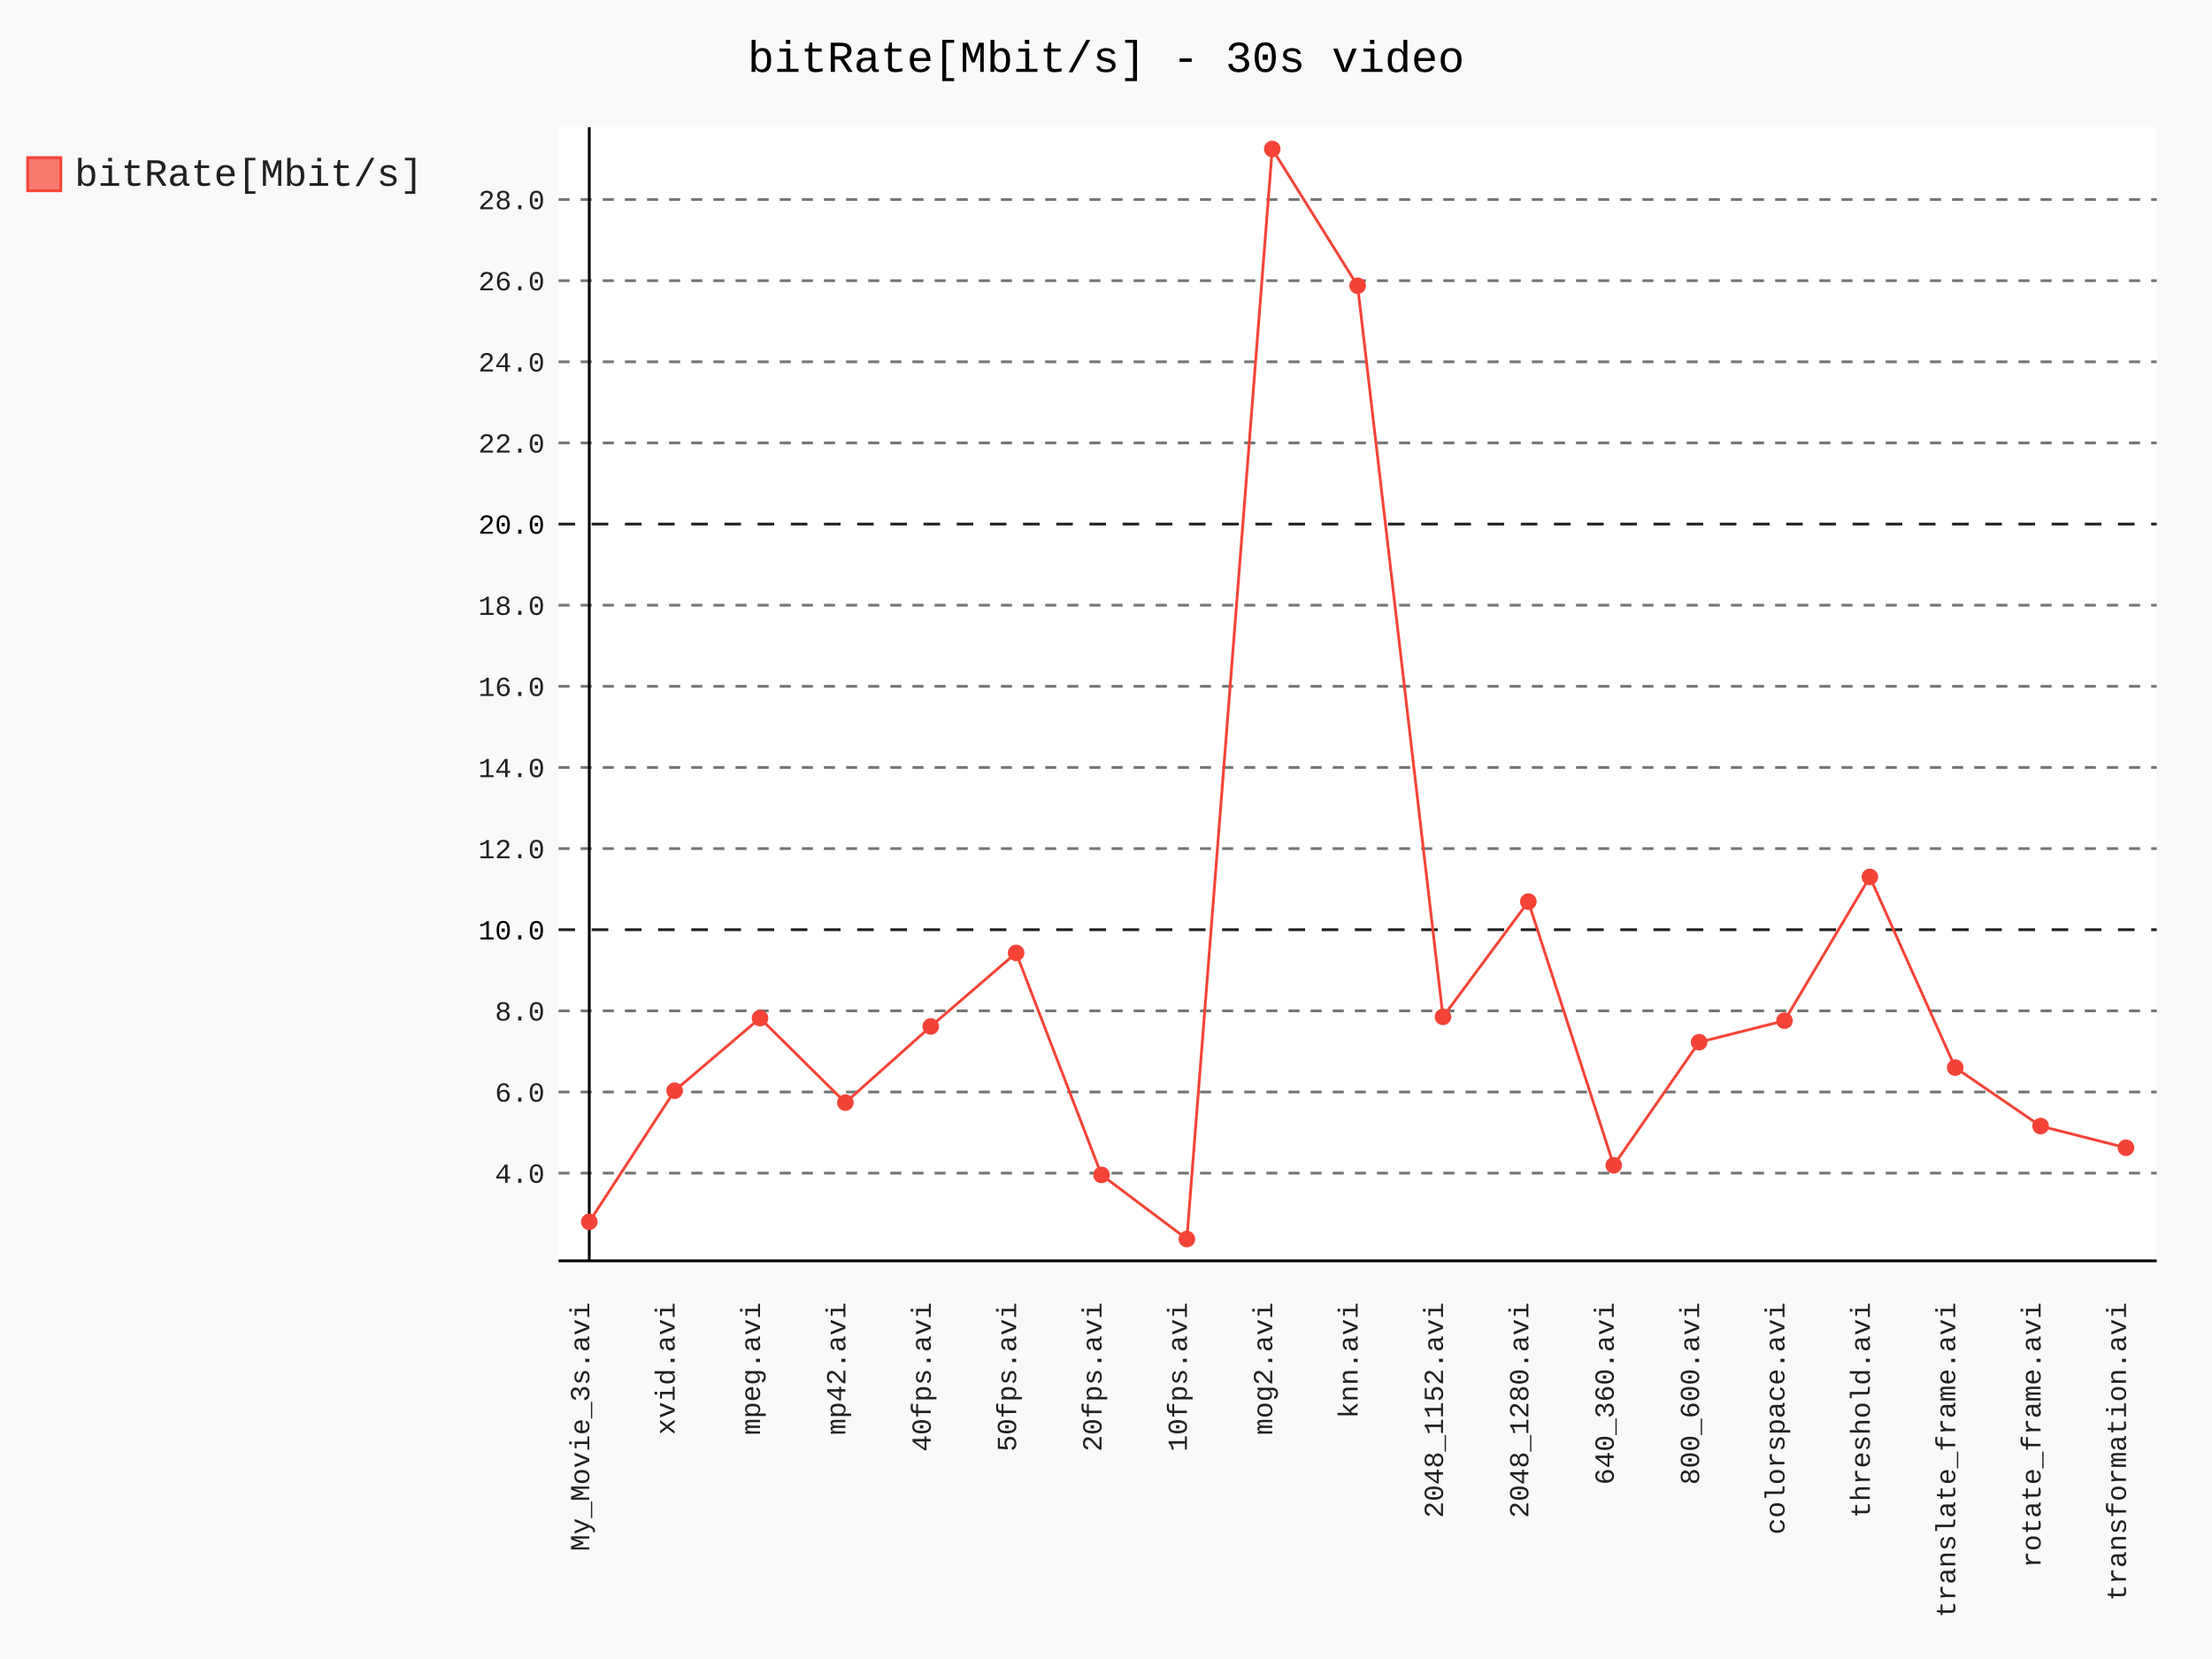
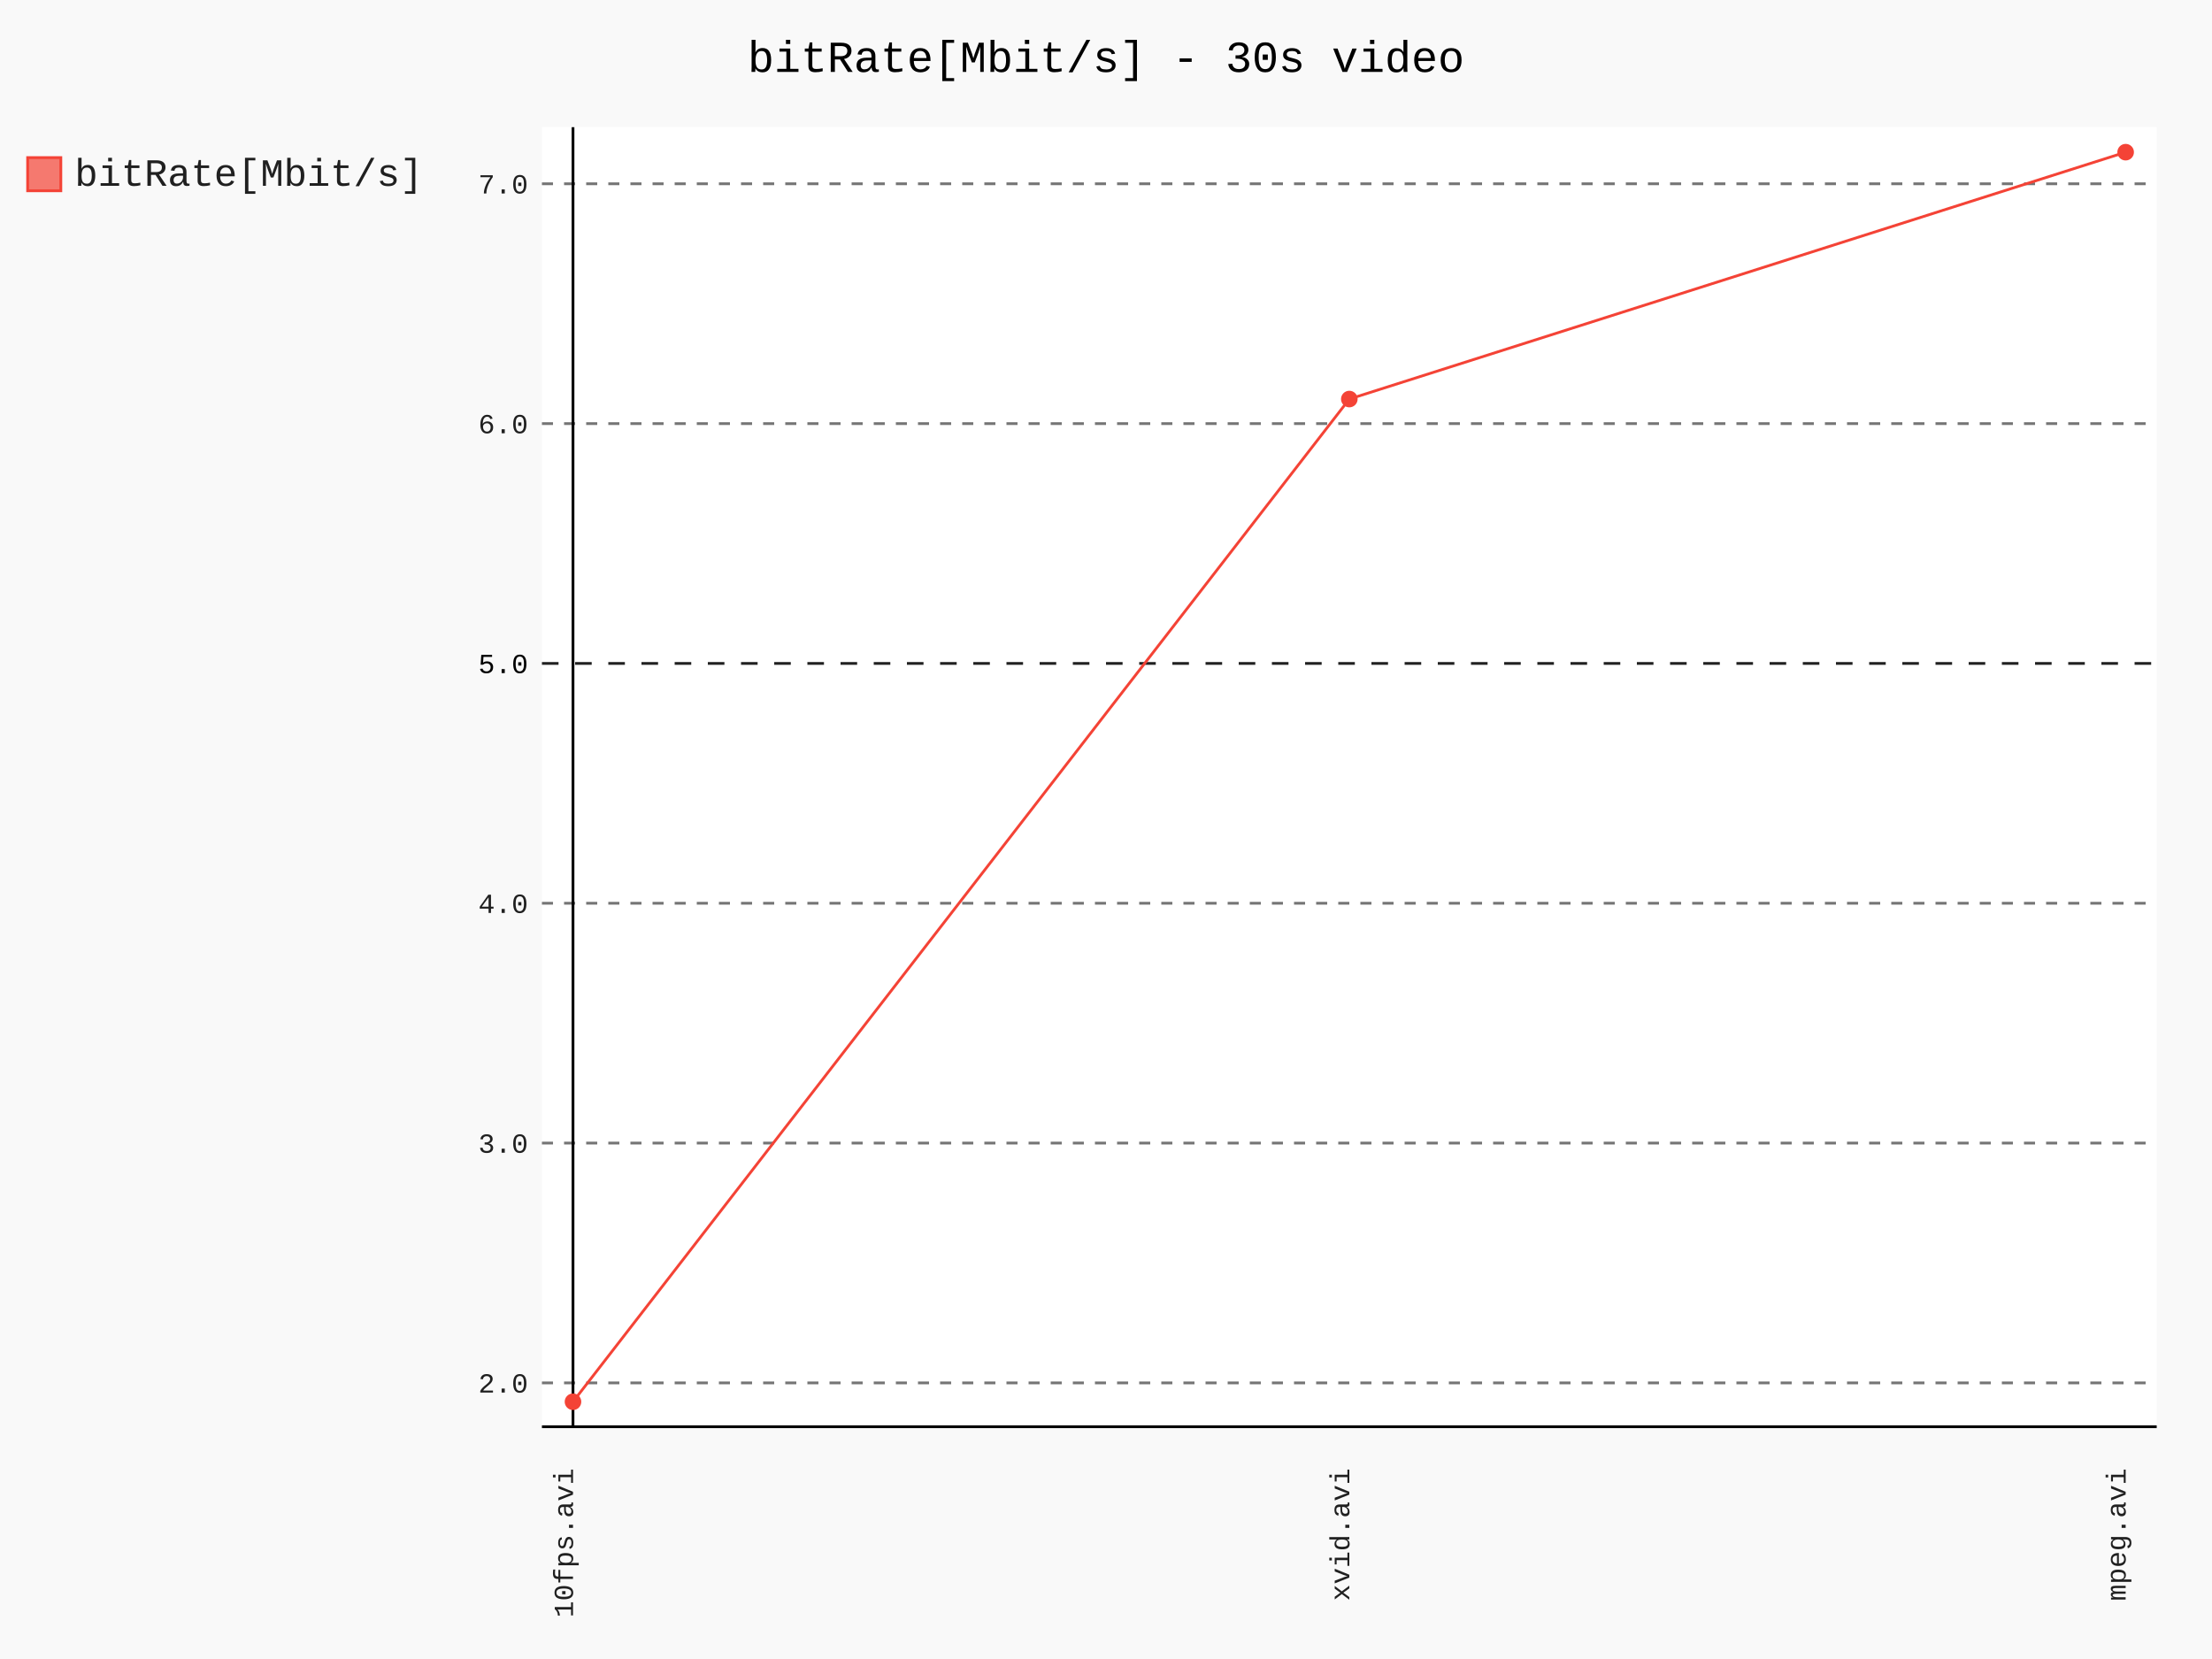
- <svg xmlns="http://www.w3.org/2000/svg" class="pygal-chart" id="chart-00aebab5-5e35-49ea-9aa7-c5780b53776b" viewBox="0 0 800 600">
+ <svg xmlns="http://www.w3.org/2000/svg" class="pygal-chart" id="chart-bf800162-06b7-4dff-8968-5cd9f5365b5b" viewBox="0 0 800 600">
  <defs>
-     <style type="text/css">#chart-00aebab5-5e35-49ea-9aa7-c5780b53776b{-webkit-user-select:none;-webkit-font-smoothing:antialiased;font-family:Consolas,"Liberation Mono",Menlo,Courier,monospace}#chart-00aebab5-5e35-49ea-9aa7-c5780b53776b .title{font-family:Consolas,"Liberation Mono",Menlo,Courier,monospace;font-size:16px}#chart-00aebab5-5e35-49ea-9aa7-c5780b53776b .legends .legend text{font-family:Consolas,"Liberation Mono",Menlo,Courier,monospace;font-size:14px}#chart-00aebab5-5e35-49ea-9aa7-c5780b53776b .axis text{font-family:Consolas,"Liberation Mono",Menlo,Courier,monospace;font-size:10px}#chart-00aebab5-5e35-49ea-9aa7-c5780b53776b .axis text.major{font-family:Consolas,"Liberation Mono",Menlo,Courier,monospace;font-size:10px}#chart-00aebab5-5e35-49ea-9aa7-c5780b53776b .text-overlay text.value{font-family:Consolas,"Liberation Mono",Menlo,Courier,monospace;font-size:16px}#chart-00aebab5-5e35-49ea-9aa7-c5780b53776b .text-overlay text.label{font-family:Consolas,"Liberation Mono",Menlo,Courier,monospace;font-size:10px}#chart-00aebab5-5e35-49ea-9aa7-c5780b53776b .tooltip{font-family:Consolas,"Liberation Mono",Menlo,Courier,monospace;font-size:14px}#chart-00aebab5-5e35-49ea-9aa7-c5780b53776b text.no_data{font-family:Consolas,"Liberation Mono",Menlo,Courier,monospace;font-size:64px}
- #chart-00aebab5-5e35-49ea-9aa7-c5780b53776b{background-color:rgba(249,249,249,1)}#chart-00aebab5-5e35-49ea-9aa7-c5780b53776b path,#chart-00aebab5-5e35-49ea-9aa7-c5780b53776b line,#chart-00aebab5-5e35-49ea-9aa7-c5780b53776b rect,#chart-00aebab5-5e35-49ea-9aa7-c5780b53776b circle{-webkit-transition:150ms;-moz-transition:150ms;transition:150ms}#chart-00aebab5-5e35-49ea-9aa7-c5780b53776b .graph &gt; .background{fill:rgba(249,249,249,1)}#chart-00aebab5-5e35-49ea-9aa7-c5780b53776b .plot &gt; .background{fill:rgba(255,255,255,1)}#chart-00aebab5-5e35-49ea-9aa7-c5780b53776b .graph{fill:rgba(0,0,0,.87)}#chart-00aebab5-5e35-49ea-9aa7-c5780b53776b text.no_data{fill:rgba(0,0,0,1)}#chart-00aebab5-5e35-49ea-9aa7-c5780b53776b .title{fill:rgba(0,0,0,1)}#chart-00aebab5-5e35-49ea-9aa7-c5780b53776b .legends .legend text{fill:rgba(0,0,0,.87)}#chart-00aebab5-5e35-49ea-9aa7-c5780b53776b .legends .legend:hover text{fill:rgba(0,0,0,1)}#chart-00aebab5-5e35-49ea-9aa7-c5780b53776b .axis .line{stroke:rgba(0,0,0,1)}#chart-00aebab5-5e35-49ea-9aa7-c5780b53776b .axis .guide.line{stroke:rgba(0,0,0,.54)}#chart-00aebab5-5e35-49ea-9aa7-c5780b53776b .axis .major.line{stroke:rgba(0,0,0,.87)}#chart-00aebab5-5e35-49ea-9aa7-c5780b53776b .axis text.major{fill:rgba(0,0,0,1)}#chart-00aebab5-5e35-49ea-9aa7-c5780b53776b .axis.y .guides:hover .guide.line,#chart-00aebab5-5e35-49ea-9aa7-c5780b53776b .line-graph .axis.x .guides:hover .guide.line,#chart-00aebab5-5e35-49ea-9aa7-c5780b53776b .stackedline-graph .axis.x .guides:hover .guide.line,#chart-00aebab5-5e35-49ea-9aa7-c5780b53776b .xy-graph .axis.x .guides:hover .guide.line{stroke:rgba(0,0,0,1)}#chart-00aebab5-5e35-49ea-9aa7-c5780b53776b .axis .guides:hover text{fill:rgba(0,0,0,1)}#chart-00aebab5-5e35-49ea-9aa7-c5780b53776b .reactive{fill-opacity:.7}#chart-00aebab5-5e35-49ea-9aa7-c5780b53776b .reactive.active,#chart-00aebab5-5e35-49ea-9aa7-c5780b53776b .active .reactive{fill-opacity:.8;stroke-width:4}#chart-00aebab5-5e35-49ea-9aa7-c5780b53776b .series text{fill:rgba(0,0,0,1)}#chart-00aebab5-5e35-49ea-9aa7-c5780b53776b .tooltip rect{fill:rgba(255,255,255,1);stroke:rgba(0,0,0,1);-webkit-transition:opacity 150ms;-moz-transition:opacity 150ms;transition:opacity 150ms}#chart-00aebab5-5e35-49ea-9aa7-c5780b53776b .tooltip .label{fill:rgba(0,0,0,.87)}#chart-00aebab5-5e35-49ea-9aa7-c5780b53776b .tooltip .label{fill:rgba(0,0,0,.87)}#chart-00aebab5-5e35-49ea-9aa7-c5780b53776b .tooltip .legend{font-size:.8em;fill:rgba(0,0,0,.54)}#chart-00aebab5-5e35-49ea-9aa7-c5780b53776b .tooltip .x_label{font-size:.6em;fill:rgba(0,0,0,1)}#chart-00aebab5-5e35-49ea-9aa7-c5780b53776b .tooltip .xlink{font-size:.5em;text-decoration:underline}#chart-00aebab5-5e35-49ea-9aa7-c5780b53776b .tooltip .value{font-size:1.5em}#chart-00aebab5-5e35-49ea-9aa7-c5780b53776b .map-element{fill:rgba(255,255,255,1);stroke:rgba(0,0,0,.54) !important}#chart-00aebab5-5e35-49ea-9aa7-c5780b53776b .map-element .reactive{fill-opacity:inherit}#chart-00aebab5-5e35-49ea-9aa7-c5780b53776b .color-0,#chart-00aebab5-5e35-49ea-9aa7-c5780b53776b .color-0 a:visited{stroke:#F44336;fill:#F44336}#chart-00aebab5-5e35-49ea-9aa7-c5780b53776b .text-overlay .color-0 text{fill:black}
- #chart-00aebab5-5e35-49ea-9aa7-c5780b53776b text.no_data{text-anchor:middle}#chart-00aebab5-5e35-49ea-9aa7-c5780b53776b .guide.line{fill:none}#chart-00aebab5-5e35-49ea-9aa7-c5780b53776b .centered{text-anchor:middle}#chart-00aebab5-5e35-49ea-9aa7-c5780b53776b .title{text-anchor:middle}#chart-00aebab5-5e35-49ea-9aa7-c5780b53776b .legends .legend text{fill-opacity:1}#chart-00aebab5-5e35-49ea-9aa7-c5780b53776b .axis.x text{text-anchor:middle}#chart-00aebab5-5e35-49ea-9aa7-c5780b53776b .axis.x:not(.web) text[transform]{text-anchor:start}#chart-00aebab5-5e35-49ea-9aa7-c5780b53776b .axis.x:not(.web) text[transform].backwards{text-anchor:end}#chart-00aebab5-5e35-49ea-9aa7-c5780b53776b .axis.y text{text-anchor:end}#chart-00aebab5-5e35-49ea-9aa7-c5780b53776b .axis.y text[transform].backwards{text-anchor:start}#chart-00aebab5-5e35-49ea-9aa7-c5780b53776b .axis.y2 text{text-anchor:start}#chart-00aebab5-5e35-49ea-9aa7-c5780b53776b .axis.y2 text[transform].backwards{text-anchor:end}#chart-00aebab5-5e35-49ea-9aa7-c5780b53776b .axis .guide.line{stroke-dasharray:4,4}#chart-00aebab5-5e35-49ea-9aa7-c5780b53776b .axis .major.guide.line{stroke-dasharray:6,6}#chart-00aebab5-5e35-49ea-9aa7-c5780b53776b .horizontal .axis.y .guide.line,#chart-00aebab5-5e35-49ea-9aa7-c5780b53776b .horizontal .axis.y2 .guide.line,#chart-00aebab5-5e35-49ea-9aa7-c5780b53776b .vertical .axis.x .guide.line{opacity:0}#chart-00aebab5-5e35-49ea-9aa7-c5780b53776b .horizontal .axis.always_show .guide.line,#chart-00aebab5-5e35-49ea-9aa7-c5780b53776b .vertical .axis.always_show .guide.line{opacity:1 !important}#chart-00aebab5-5e35-49ea-9aa7-c5780b53776b .axis.y .guides:hover .guide.line,#chart-00aebab5-5e35-49ea-9aa7-c5780b53776b .axis.y2 .guides:hover .guide.line,#chart-00aebab5-5e35-49ea-9aa7-c5780b53776b .axis.x .guides:hover .guide.line{opacity:1}#chart-00aebab5-5e35-49ea-9aa7-c5780b53776b .axis .guides:hover text{opacity:1}#chart-00aebab5-5e35-49ea-9aa7-c5780b53776b .nofill{fill:none}#chart-00aebab5-5e35-49ea-9aa7-c5780b53776b .subtle-fill{fill-opacity:.2}#chart-00aebab5-5e35-49ea-9aa7-c5780b53776b .dot{stroke-width:1px;fill-opacity:1}#chart-00aebab5-5e35-49ea-9aa7-c5780b53776b .dot.active{stroke-width:5px}#chart-00aebab5-5e35-49ea-9aa7-c5780b53776b .dot.negative{fill:transparent}#chart-00aebab5-5e35-49ea-9aa7-c5780b53776b text,#chart-00aebab5-5e35-49ea-9aa7-c5780b53776b tspan{stroke:none !important}#chart-00aebab5-5e35-49ea-9aa7-c5780b53776b .series text.active{opacity:1}#chart-00aebab5-5e35-49ea-9aa7-c5780b53776b .tooltip rect{fill-opacity:.95;stroke-width:.5}#chart-00aebab5-5e35-49ea-9aa7-c5780b53776b .tooltip text{fill-opacity:1}#chart-00aebab5-5e35-49ea-9aa7-c5780b53776b .showable{visibility:hidden}#chart-00aebab5-5e35-49ea-9aa7-c5780b53776b .showable.shown{visibility:visible}</style>
+     <style type="text/css">#chart-bf800162-06b7-4dff-8968-5cd9f5365b5b{-webkit-user-select:none;-webkit-font-smoothing:antialiased;font-family:Consolas,"Liberation Mono",Menlo,Courier,monospace}#chart-bf800162-06b7-4dff-8968-5cd9f5365b5b .title{font-family:Consolas,"Liberation Mono",Menlo,Courier,monospace;font-size:16px}#chart-bf800162-06b7-4dff-8968-5cd9f5365b5b .legends .legend text{font-family:Consolas,"Liberation Mono",Menlo,Courier,monospace;font-size:14px}#chart-bf800162-06b7-4dff-8968-5cd9f5365b5b .axis text{font-family:Consolas,"Liberation Mono",Menlo,Courier,monospace;font-size:10px}#chart-bf800162-06b7-4dff-8968-5cd9f5365b5b .axis text.major{font-family:Consolas,"Liberation Mono",Menlo,Courier,monospace;font-size:10px}#chart-bf800162-06b7-4dff-8968-5cd9f5365b5b .text-overlay text.value{font-family:Consolas,"Liberation Mono",Menlo,Courier,monospace;font-size:16px}#chart-bf800162-06b7-4dff-8968-5cd9f5365b5b .text-overlay text.label{font-family:Consolas,"Liberation Mono",Menlo,Courier,monospace;font-size:10px}#chart-bf800162-06b7-4dff-8968-5cd9f5365b5b .tooltip{font-family:Consolas,"Liberation Mono",Menlo,Courier,monospace;font-size:14px}#chart-bf800162-06b7-4dff-8968-5cd9f5365b5b text.no_data{font-family:Consolas,"Liberation Mono",Menlo,Courier,monospace;font-size:64px}
+ #chart-bf800162-06b7-4dff-8968-5cd9f5365b5b{background-color:rgba(249,249,249,1)}#chart-bf800162-06b7-4dff-8968-5cd9f5365b5b path,#chart-bf800162-06b7-4dff-8968-5cd9f5365b5b line,#chart-bf800162-06b7-4dff-8968-5cd9f5365b5b rect,#chart-bf800162-06b7-4dff-8968-5cd9f5365b5b circle{-webkit-transition:150ms;-moz-transition:150ms;transition:150ms}#chart-bf800162-06b7-4dff-8968-5cd9f5365b5b .graph &gt; .background{fill:rgba(249,249,249,1)}#chart-bf800162-06b7-4dff-8968-5cd9f5365b5b .plot &gt; .background{fill:rgba(255,255,255,1)}#chart-bf800162-06b7-4dff-8968-5cd9f5365b5b .graph{fill:rgba(0,0,0,.87)}#chart-bf800162-06b7-4dff-8968-5cd9f5365b5b text.no_data{fill:rgba(0,0,0,1)}#chart-bf800162-06b7-4dff-8968-5cd9f5365b5b .title{fill:rgba(0,0,0,1)}#chart-bf800162-06b7-4dff-8968-5cd9f5365b5b .legends .legend text{fill:rgba(0,0,0,.87)}#chart-bf800162-06b7-4dff-8968-5cd9f5365b5b .legends .legend:hover text{fill:rgba(0,0,0,1)}#chart-bf800162-06b7-4dff-8968-5cd9f5365b5b .axis .line{stroke:rgba(0,0,0,1)}#chart-bf800162-06b7-4dff-8968-5cd9f5365b5b .axis .guide.line{stroke:rgba(0,0,0,.54)}#chart-bf800162-06b7-4dff-8968-5cd9f5365b5b .axis .major.line{stroke:rgba(0,0,0,.87)}#chart-bf800162-06b7-4dff-8968-5cd9f5365b5b .axis text.major{fill:rgba(0,0,0,1)}#chart-bf800162-06b7-4dff-8968-5cd9f5365b5b .axis.y .guides:hover .guide.line,#chart-bf800162-06b7-4dff-8968-5cd9f5365b5b .line-graph .axis.x .guides:hover .guide.line,#chart-bf800162-06b7-4dff-8968-5cd9f5365b5b .stackedline-graph .axis.x .guides:hover .guide.line,#chart-bf800162-06b7-4dff-8968-5cd9f5365b5b .xy-graph .axis.x .guides:hover .guide.line{stroke:rgba(0,0,0,1)}#chart-bf800162-06b7-4dff-8968-5cd9f5365b5b .axis .guides:hover text{fill:rgba(0,0,0,1)}#chart-bf800162-06b7-4dff-8968-5cd9f5365b5b .reactive{fill-opacity:.7}#chart-bf800162-06b7-4dff-8968-5cd9f5365b5b .reactive.active,#chart-bf800162-06b7-4dff-8968-5cd9f5365b5b .active .reactive{fill-opacity:.8;stroke-width:4}#chart-bf800162-06b7-4dff-8968-5cd9f5365b5b .series text{fill:rgba(0,0,0,1)}#chart-bf800162-06b7-4dff-8968-5cd9f5365b5b .tooltip rect{fill:rgba(255,255,255,1);stroke:rgba(0,0,0,1);-webkit-transition:opacity 150ms;-moz-transition:opacity 150ms;transition:opacity 150ms}#chart-bf800162-06b7-4dff-8968-5cd9f5365b5b .tooltip .label{fill:rgba(0,0,0,.87)}#chart-bf800162-06b7-4dff-8968-5cd9f5365b5b .tooltip .label{fill:rgba(0,0,0,.87)}#chart-bf800162-06b7-4dff-8968-5cd9f5365b5b .tooltip .legend{font-size:.8em;fill:rgba(0,0,0,.54)}#chart-bf800162-06b7-4dff-8968-5cd9f5365b5b .tooltip .x_label{font-size:.6em;fill:rgba(0,0,0,1)}#chart-bf800162-06b7-4dff-8968-5cd9f5365b5b .tooltip .xlink{font-size:.5em;text-decoration:underline}#chart-bf800162-06b7-4dff-8968-5cd9f5365b5b .tooltip .value{font-size:1.5em}#chart-bf800162-06b7-4dff-8968-5cd9f5365b5b .map-element{fill:rgba(255,255,255,1);stroke:rgba(0,0,0,.54) !important}#chart-bf800162-06b7-4dff-8968-5cd9f5365b5b .map-element .reactive{fill-opacity:inherit}#chart-bf800162-06b7-4dff-8968-5cd9f5365b5b .color-0,#chart-bf800162-06b7-4dff-8968-5cd9f5365b5b .color-0 a:visited{stroke:#F44336;fill:#F44336}#chart-bf800162-06b7-4dff-8968-5cd9f5365b5b .text-overlay .color-0 text{fill:black}
+ #chart-bf800162-06b7-4dff-8968-5cd9f5365b5b text.no_data{text-anchor:middle}#chart-bf800162-06b7-4dff-8968-5cd9f5365b5b .guide.line{fill:none}#chart-bf800162-06b7-4dff-8968-5cd9f5365b5b .centered{text-anchor:middle}#chart-bf800162-06b7-4dff-8968-5cd9f5365b5b .title{text-anchor:middle}#chart-bf800162-06b7-4dff-8968-5cd9f5365b5b .legends .legend text{fill-opacity:1}#chart-bf800162-06b7-4dff-8968-5cd9f5365b5b .axis.x text{text-anchor:middle}#chart-bf800162-06b7-4dff-8968-5cd9f5365b5b .axis.x:not(.web) text[transform]{text-anchor:start}#chart-bf800162-06b7-4dff-8968-5cd9f5365b5b .axis.x:not(.web) text[transform].backwards{text-anchor:end}#chart-bf800162-06b7-4dff-8968-5cd9f5365b5b .axis.y text{text-anchor:end}#chart-bf800162-06b7-4dff-8968-5cd9f5365b5b .axis.y text[transform].backwards{text-anchor:start}#chart-bf800162-06b7-4dff-8968-5cd9f5365b5b .axis.y2 text{text-anchor:start}#chart-bf800162-06b7-4dff-8968-5cd9f5365b5b .axis.y2 text[transform].backwards{text-anchor:end}#chart-bf800162-06b7-4dff-8968-5cd9f5365b5b .axis .guide.line{stroke-dasharray:4,4}#chart-bf800162-06b7-4dff-8968-5cd9f5365b5b .axis .major.guide.line{stroke-dasharray:6,6}#chart-bf800162-06b7-4dff-8968-5cd9f5365b5b .horizontal .axis.y .guide.line,#chart-bf800162-06b7-4dff-8968-5cd9f5365b5b .horizontal .axis.y2 .guide.line,#chart-bf800162-06b7-4dff-8968-5cd9f5365b5b .vertical .axis.x .guide.line{opacity:0}#chart-bf800162-06b7-4dff-8968-5cd9f5365b5b .horizontal .axis.always_show .guide.line,#chart-bf800162-06b7-4dff-8968-5cd9f5365b5b .vertical .axis.always_show .guide.line{opacity:1 !important}#chart-bf800162-06b7-4dff-8968-5cd9f5365b5b .axis.y .guides:hover .guide.line,#chart-bf800162-06b7-4dff-8968-5cd9f5365b5b .axis.y2 .guides:hover .guide.line,#chart-bf800162-06b7-4dff-8968-5cd9f5365b5b .axis.x .guides:hover .guide.line{opacity:1}#chart-bf800162-06b7-4dff-8968-5cd9f5365b5b .axis .guides:hover text{opacity:1}#chart-bf800162-06b7-4dff-8968-5cd9f5365b5b .nofill{fill:none}#chart-bf800162-06b7-4dff-8968-5cd9f5365b5b .subtle-fill{fill-opacity:.2}#chart-bf800162-06b7-4dff-8968-5cd9f5365b5b .dot{stroke-width:1px;fill-opacity:1}#chart-bf800162-06b7-4dff-8968-5cd9f5365b5b .dot.active{stroke-width:5px}#chart-bf800162-06b7-4dff-8968-5cd9f5365b5b .dot.negative{fill:transparent}#chart-bf800162-06b7-4dff-8968-5cd9f5365b5b text,#chart-bf800162-06b7-4dff-8968-5cd9f5365b5b tspan{stroke:none !important}#chart-bf800162-06b7-4dff-8968-5cd9f5365b5b .series text.active{opacity:1}#chart-bf800162-06b7-4dff-8968-5cd9f5365b5b .tooltip rect{fill-opacity:.95;stroke-width:.5}#chart-bf800162-06b7-4dff-8968-5cd9f5365b5b .tooltip text{fill-opacity:1}#chart-bf800162-06b7-4dff-8968-5cd9f5365b5b .showable{visibility:hidden}#chart-bf800162-06b7-4dff-8968-5cd9f5365b5b .showable.shown{visibility:visible}</style>
  </defs>
  <g class="graph line-graph vertical">
    <rect class="background" height="600" width="800" x="0" y="0" />
-     <g class="plot" transform="translate(202, 46)">
-       <rect class="background" height="410.0" width="578.0" x="0" y="0" />
+     <g class="plot" transform="translate(196, 46)">
+       <rect class="background" height="470.0" width="584.0" x="0" y="0" />
      <g class="axis y">
-         <path class="line" d="M0 410 h578" />
+         <path class="line" d="M0 470 h584" />
        <g class="guides">
-           <path class="guide line" d="M0 378.274 h578" />
-           <text class="" x="-5" y="381.774">4.0</text>
+           <path class="guide line" d="M0 454.141 h584" />
+           <text class="" x="-5" y="457.641">2.0</text>
        </g>
        <g class="guides">
-           <path class="guide line" d="M0 348.931 h578" />
-           <text class="" x="-5" y="352.431">6.0</text>
+           <path class="guide line" d="M0 367.407 h584" />
+           <text class="" x="-5" y="370.907">3.0</text>
        </g>
        <g class="guides">
-           <path class="guide line" d="M0 319.589 h578" />
-           <text class="" x="-5" y="323.089">8.0</text>
+           <path class="guide line" d="M0 280.672 h584" />
+           <text class="" x="-5" y="284.172">4.0</text>
        </g>
        <g class="guides">
-           <path class="major guide line" d="M0 290.247 h578" />
-           <text class="major" x="-5" y="293.747">10.0</text>
+           <path class="major guide line" d="M0 193.937 h584" />
+           <text class="major" x="-5" y="197.437">5.0</text>
        </g>
        <g class="guides">
-           <path class="guide line" d="M0 260.904 h578" />
-           <text class="" x="-5" y="264.404">12.0</text>
+           <path class="guide line" d="M0 107.202 h584" />
+           <text class="" x="-5" y="110.702">6.0</text>
        </g>
        <g class="guides">
-           <path class="guide line" d="M0 231.562 h578" />
-           <text class="" x="-5" y="235.062">14.0</text>
-         </g>
-         <g class="guides">
-           <path class="guide line" d="M0 202.219 h578" />
-           <text class="" x="-5" y="205.719">16.0</text>
-         </g>
-         <g class="guides">
-           <path class="guide line" d="M0 172.877 h578" />
-           <text class="" x="-5" y="176.377">18.0</text>
-         </g>
-         <g class="guides">
-           <path class="major guide line" d="M0 143.534 h578" />
-           <text class="major" x="-5" y="147.034">20.0</text>
-         </g>
-         <g class="guides">
-           <path class="guide line" d="M0 114.192 h578" />
-           <text class="" x="-5" y="117.692">22.0</text>
-         </g>
-         <g class="guides">
-           <path class="guide line" d="M0 84.849 h578" />
-           <text class="" x="-5" y="88.349">24.0</text>
-         </g>
-         <g class="guides">
-           <path class="guide line" d="M0 55.507 h578" />
-           <text class="" x="-5" y="59.007">26.0</text>
-         </g>
-         <g class="guides">
-           <path class="guide line" d="M0 26.164 h578" />
-           <text class="" x="-5" y="29.664">28.0</text>
+           <path class="guide line" d="M0 20.467 h584" />
+           <text class="" x="-5" y="23.967">7.0</text>
        </g>
      </g>
      <g class="axis x">
        <g class="guides">
-           <path class="line" d="M11.115 0 v410" />
-           <text class="backwards" transform="rotate(270 11.11538 425)" x="11.115" y="425.0">My_Movie_3s.avi</text>
+           <path class="line" d="M11.231 0 v470" />
+           <text class="backwards" transform="rotate(270 11.23077 485)" x="11.231" y="485.0">10fps.avi</text>
        </g>
        <g class="guides">
-           <path class="guide line" d="M41.991 0 v410" />
-           <text class="backwards" transform="rotate(270 41.99145 425)" x="41.991" y="425.0">xvid.avi</text>
+           <path class="guide line" d="M292 0 v470" />
+           <text class="backwards" transform="rotate(270 292 485)" x="292.0" y="485.0">xvid.avi</text>
        </g>
        <g class="guides">
-           <path class="guide line" d="M72.868 0 v410" />
-           <text class="backwards" transform="rotate(270 72.86752 425)" x="72.868" y="425.0">mpeg.avi</text>
-         </g>
-         <g class="guides">
-           <path class="guide line" d="M103.744 0 v410" />
-           <text class="backwards" transform="rotate(270 103.7436 425)" x="103.744" y="425.0">mp42.avi</text>
-         </g>
-         <g class="guides">
-           <path class="guide line" d="M134.62 0 v410" />
-           <text class="backwards" transform="rotate(270 134.6197 425)" x="134.62" y="425.0">40fps.avi</text>
-         </g>
-         <g class="guides">
-           <path class="guide line" d="M165.496 0 v410" />
-           <text class="backwards" transform="rotate(270 165.4957 425)" x="165.496" y="425.0">50fps.avi</text>
-         </g>
-         <g class="guides">
-           <path class="guide line" d="M196.372 0 v410" />
-           <text class="backwards" transform="rotate(270 196.3718 425)" x="196.372" y="425.0">20fps.avi</text>
-         </g>
-         <g class="guides">
-           <path class="guide line" d="M227.248 0 v410" />
-           <text class="backwards" transform="rotate(270 227.2479 425)" x="227.248" y="425.0">10fps.avi</text>
-         </g>
-         <g class="guides">
-           <path class="guide line" d="M258.124 0 v410" />
-           <text class="backwards" transform="rotate(270 258.1239 425)" x="258.124" y="425.0">mog2.avi</text>
-         </g>
-         <g class="guides">
-           <path class="guide line" d="M289 0 v410" />
-           <text class="backwards" transform="rotate(270 289 425)" x="289.0" y="425.0">knn.avi</text>
-         </g>
-         <g class="guides">
-           <path class="guide line" d="M319.876 0 v410" />
-           <text class="backwards" transform="rotate(270 319.8761 425)" x="319.876" y="425.0">2048_1152.avi</text>
-         </g>
-         <g class="guides">
-           <path class="guide line" d="M350.752 0 v410" />
-           <text class="backwards" transform="rotate(270 350.7521 425)" x="350.752" y="425.0">2048_1280.avi</text>
-         </g>
-         <g class="guides">
-           <path class="guide line" d="M381.628 0 v410" />
-           <text class="backwards" transform="rotate(270 381.6282 425)" x="381.628" y="425.0">640_360.avi</text>
-         </g>
-         <g class="guides">
-           <path class="guide line" d="M412.504 0 v410" />
-           <text class="backwards" transform="rotate(270 412.5043 425)" x="412.504" y="425.0">800_600.avi</text>
-         </g>
-         <g class="guides">
-           <path class="guide line" d="M443.38 0 v410" />
-           <text class="backwards" transform="rotate(270 443.3803 425)" x="443.38" y="425.0">colorspace.avi</text>
-         </g>
-         <g class="guides">
-           <path class="guide line" d="M474.256 0 v410" />
-           <text class="backwards" transform="rotate(270 474.2564 425)" x="474.256" y="425.0">threshold.avi</text>
-         </g>
-         <g class="guides">
-           <path class="guide line" d="M505.132 0 v410" />
-           <text class="backwards" transform="rotate(270 505.1325 425)" x="505.132" y="425.0">translate_frame.avi</text>
-         </g>
-         <g class="guides">
-           <path class="guide line" d="M536.009 0 v410" />
-           <text class="backwards" transform="rotate(270 536.0085 425)" x="536.009" y="425.0">rotate_frame.avi</text>
-         </g>
-         <g class="guides">
-           <path class="guide line" d="M566.885 0 v410" />
-           <text class="backwards" transform="rotate(270 566.8846 425)" x="566.885" y="425.0">transformation.avi</text>
+           <path class="guide line" d="M572.769 0 v470" />
+           <text class="backwards" transform="rotate(270 572.7692 485)" x="572.769" y="485.0">mpeg.avi</text>
        </g>
      </g>
      <g class="series serie-0 color-0">
-         <path class="line reactive nofill" d="M11.115 395.89 L41.991 348.472 72.868 322.212 103.744 352.779 134.62 325.226 165.496 298.636 196.372 378.925 227.248 402.115 258.124 7.885 289 57.347 319.876 321.75 350.752 280.086 381.628 375.437 412.504 330.924 443.38 323.147 474.256 271.158 505.132 340.108 536.009 361.263 566.885 369.104" />
+         <path class="line reactive nofill" d="M11.231 460.962 L292 98.323 572.769 9.038" />
      </g>
    </g>
    <g class="titles">
      <text class="title plot_title" x="400.0" y="26">bitRate[Mbit/s] - 30s video</text>
    </g>
-     <g class="plot overlay" transform="translate(202, 46)">
+     <g class="plot overlay" transform="translate(196, 46)">
      <g class="series serie-0 color-0">
        <g class="dots">
-           <circle class="dot reactive tooltip-trigger" cx="11.115" cy="395.89" r="2.5" />
+           <circle class="dot reactive tooltip-trigger" cx="11.231" cy="460.962" r="2.5" />
        </g>
        <g class="dots">
-           <circle class="dot reactive tooltip-trigger" cx="41.991" cy="348.472" r="2.5" />
+           <circle class="dot reactive tooltip-trigger" cx="292.0" cy="98.323" r="2.5" />
        </g>
        <g class="dots">
-           <circle class="dot reactive tooltip-trigger" cx="72.868" cy="322.212" r="2.5" />
-         </g>
-         <g class="dots">
-           <circle class="dot reactive tooltip-trigger" cx="103.744" cy="352.779" r="2.5" />
-         </g>
-         <g class="dots">
-           <circle class="dot reactive tooltip-trigger" cx="134.62" cy="325.226" r="2.5" />
-         </g>
-         <g class="dots">
-           <circle class="dot reactive tooltip-trigger" cx="165.496" cy="298.636" r="2.5" />
-         </g>
-         <g class="dots">
-           <circle class="dot reactive tooltip-trigger" cx="196.372" cy="378.925" r="2.5" />
-         </g>
-         <g class="dots">
-           <circle class="dot reactive tooltip-trigger" cx="227.248" cy="402.115" r="2.5" />
-         </g>
-         <g class="dots">
-           <circle class="dot reactive tooltip-trigger" cx="258.124" cy="7.885" r="2.5" />
-         </g>
-         <g class="dots">
-           <circle class="dot reactive tooltip-trigger" cx="289.0" cy="57.347" r="2.5" />
-         </g>
-         <g class="dots">
-           <circle class="dot reactive tooltip-trigger" cx="319.876" cy="321.75" r="2.5" />
-         </g>
-         <g class="dots">
-           <circle class="dot reactive tooltip-trigger" cx="350.752" cy="280.086" r="2.5" />
-         </g>
-         <g class="dots">
-           <circle class="dot reactive tooltip-trigger" cx="381.628" cy="375.437" r="2.5" />
-         </g>
-         <g class="dots">
-           <circle class="dot reactive tooltip-trigger" cx="412.504" cy="330.924" r="2.5" />
-         </g>
-         <g class="dots">
-           <circle class="dot reactive tooltip-trigger" cx="443.38" cy="323.147" r="2.5" />
-         </g>
-         <g class="dots">
-           <circle class="dot reactive tooltip-trigger" cx="474.256" cy="271.158" r="2.5" />
-         </g>
-         <g class="dots">
-           <circle class="dot reactive tooltip-trigger" cx="505.132" cy="340.108" r="2.5" />
-         </g>
-         <g class="dots">
-           <circle class="dot reactive tooltip-trigger" cx="536.009" cy="361.263" r="2.5" />
-         </g>
-         <g class="dots">
-           <circle class="dot reactive tooltip-trigger" cx="566.885" cy="369.104" r="2.5" />
+           <circle class="dot reactive tooltip-trigger" cx="572.769" cy="9.038" r="2.5" />
        </g>
      </g>
    </g>
-     <g class="plot text-overlay" transform="translate(202, 46)">
+     <g class="plot text-overlay" transform="translate(196, 46)">
      <g class="series serie-0 color-0" />
    </g>
-     <g class="plot tooltip-overlay" transform="translate(202, 46)">
+     <g class="plot tooltip-overlay" transform="translate(196, 46)">
      <g class="tooltip" style="opacity: 0" transform="translate(0 0)">
        <rect class="tooltip-box" height="0" rx="0" ry="0" width="0" />
        <g class="text" />
      </g>
    </g>
    <g class="legends" transform="translate(10, 56)">
      <g class="legend reactive activate-serie" id="activate-serie-0">
        <rect class="color-0 reactive" height="12" width="12" x="0.0" y="1.0" />
        <text x="17.0" y="11.2">bitRate[Mbit/s]</text>
      </g>
    </g>
    <g class="legends" transform="translate(790, 56)" />
  </g>
</svg>
